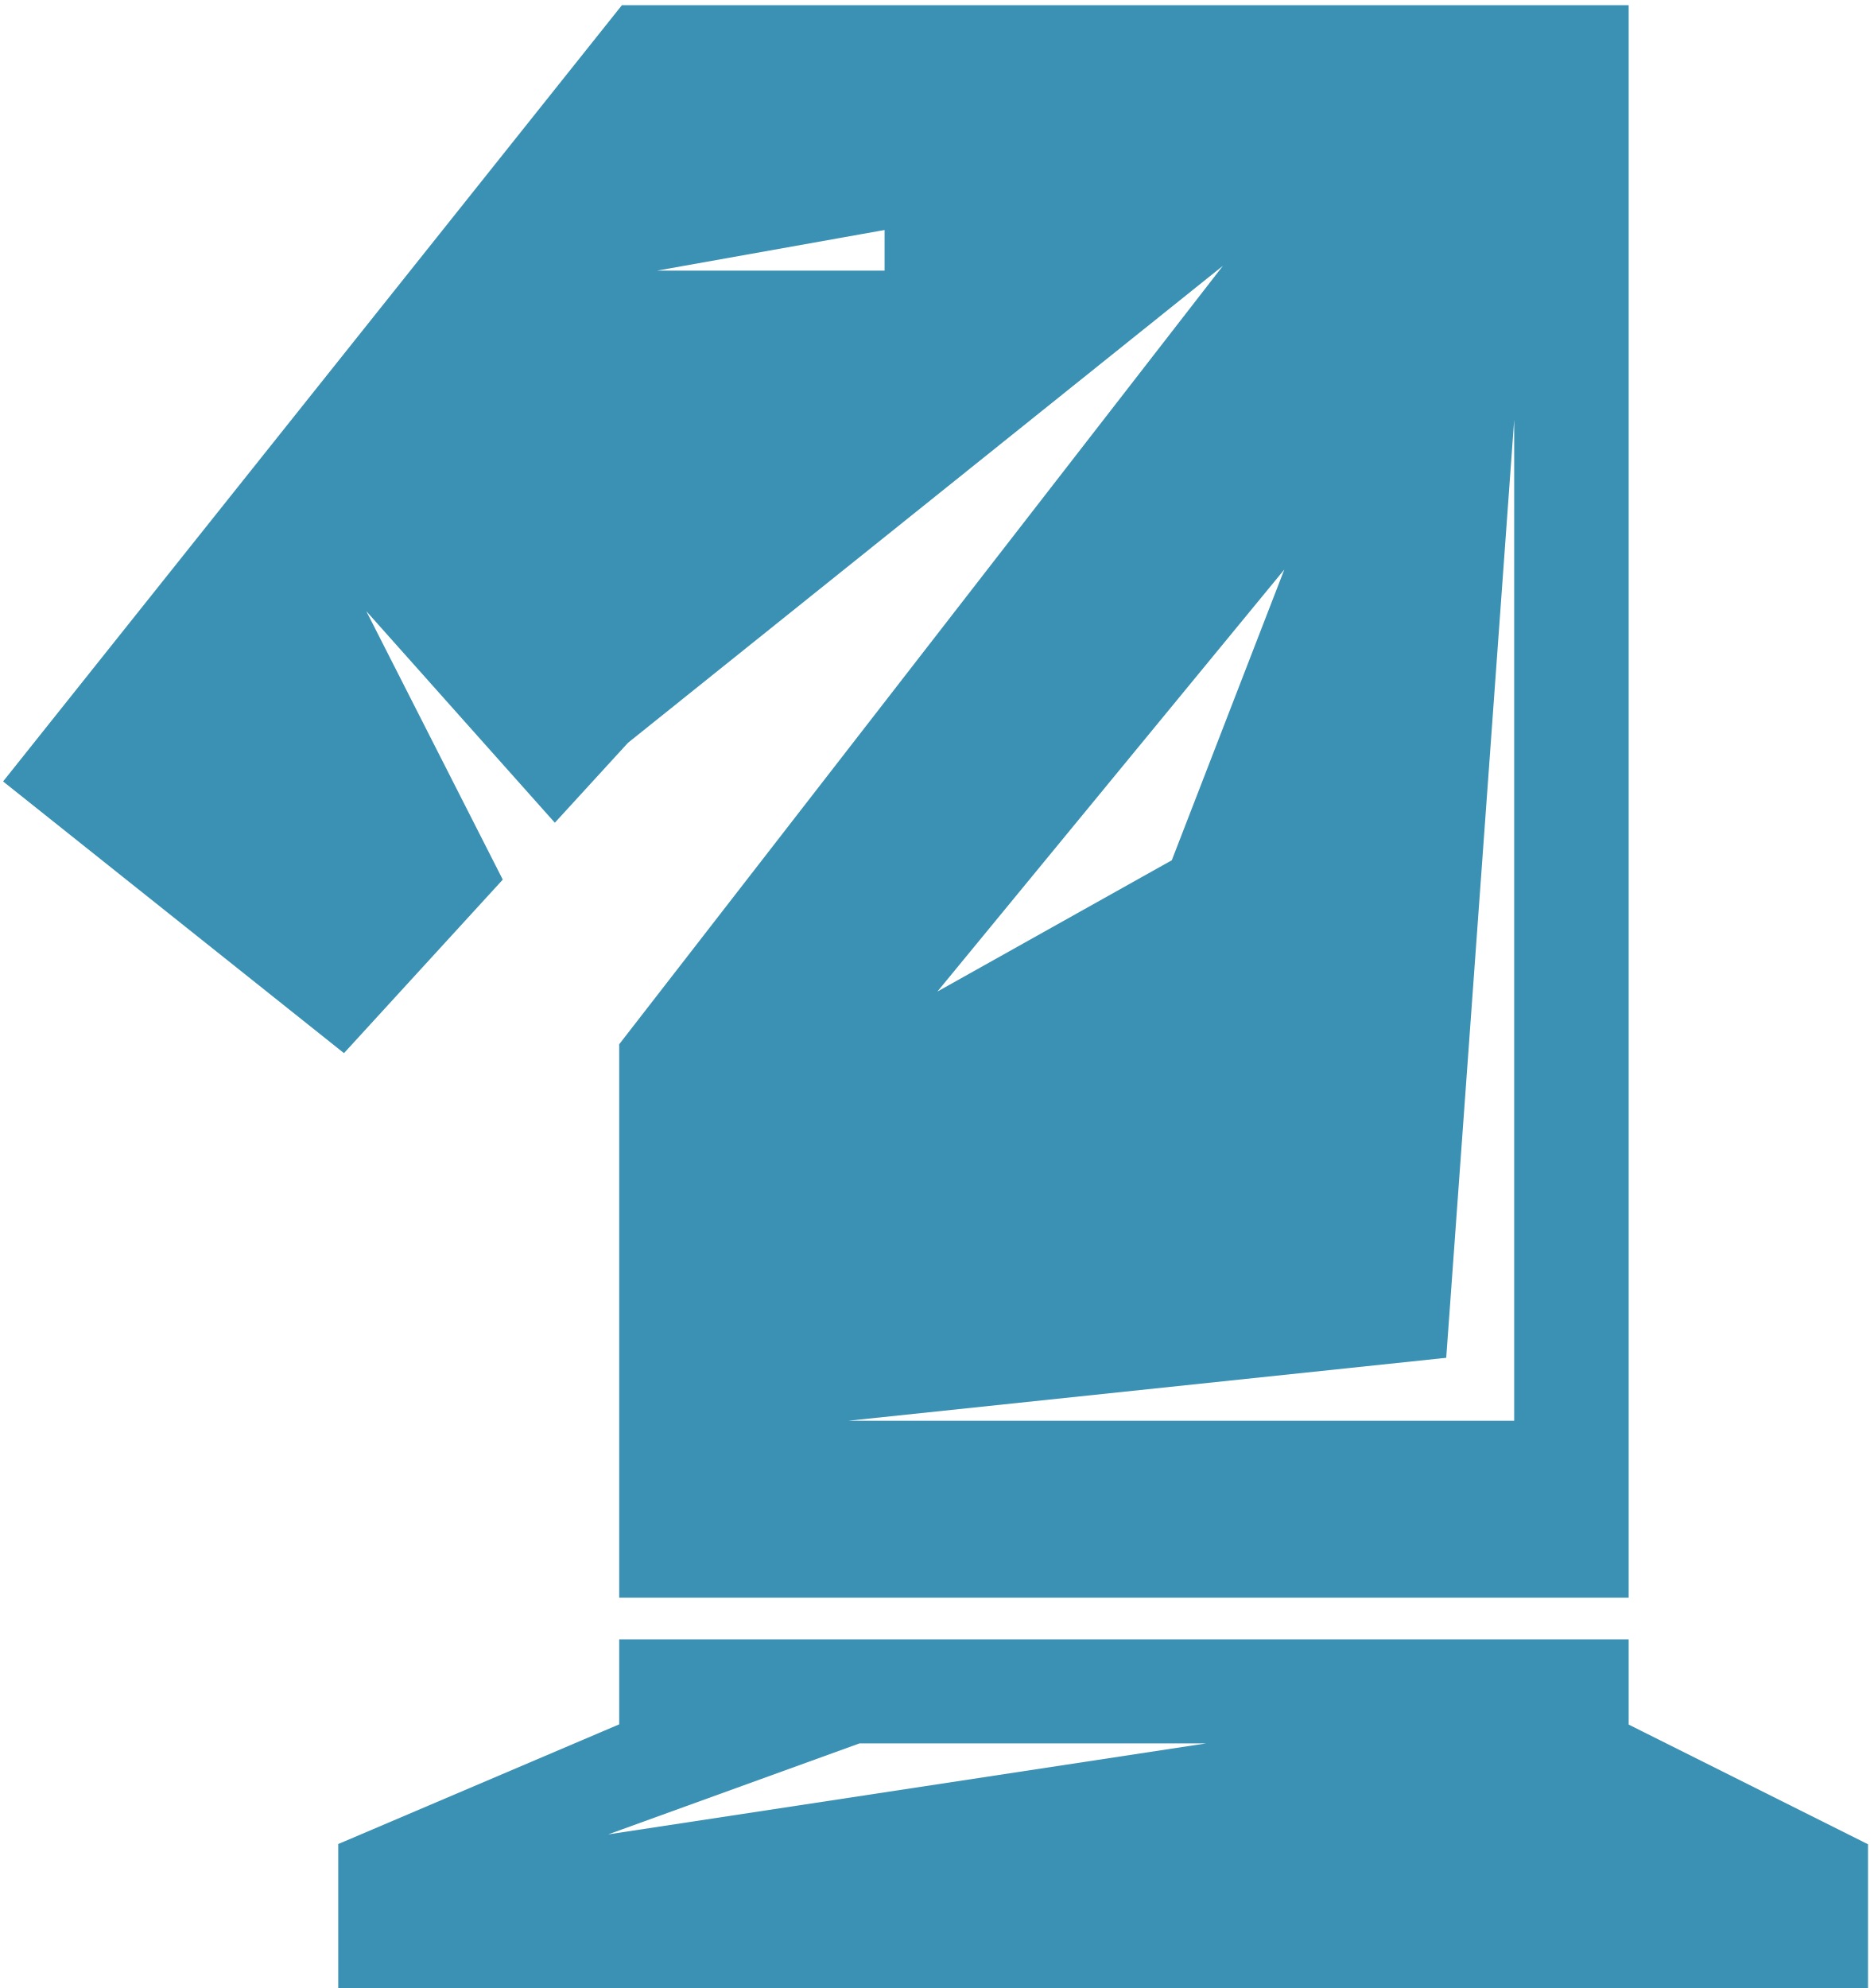
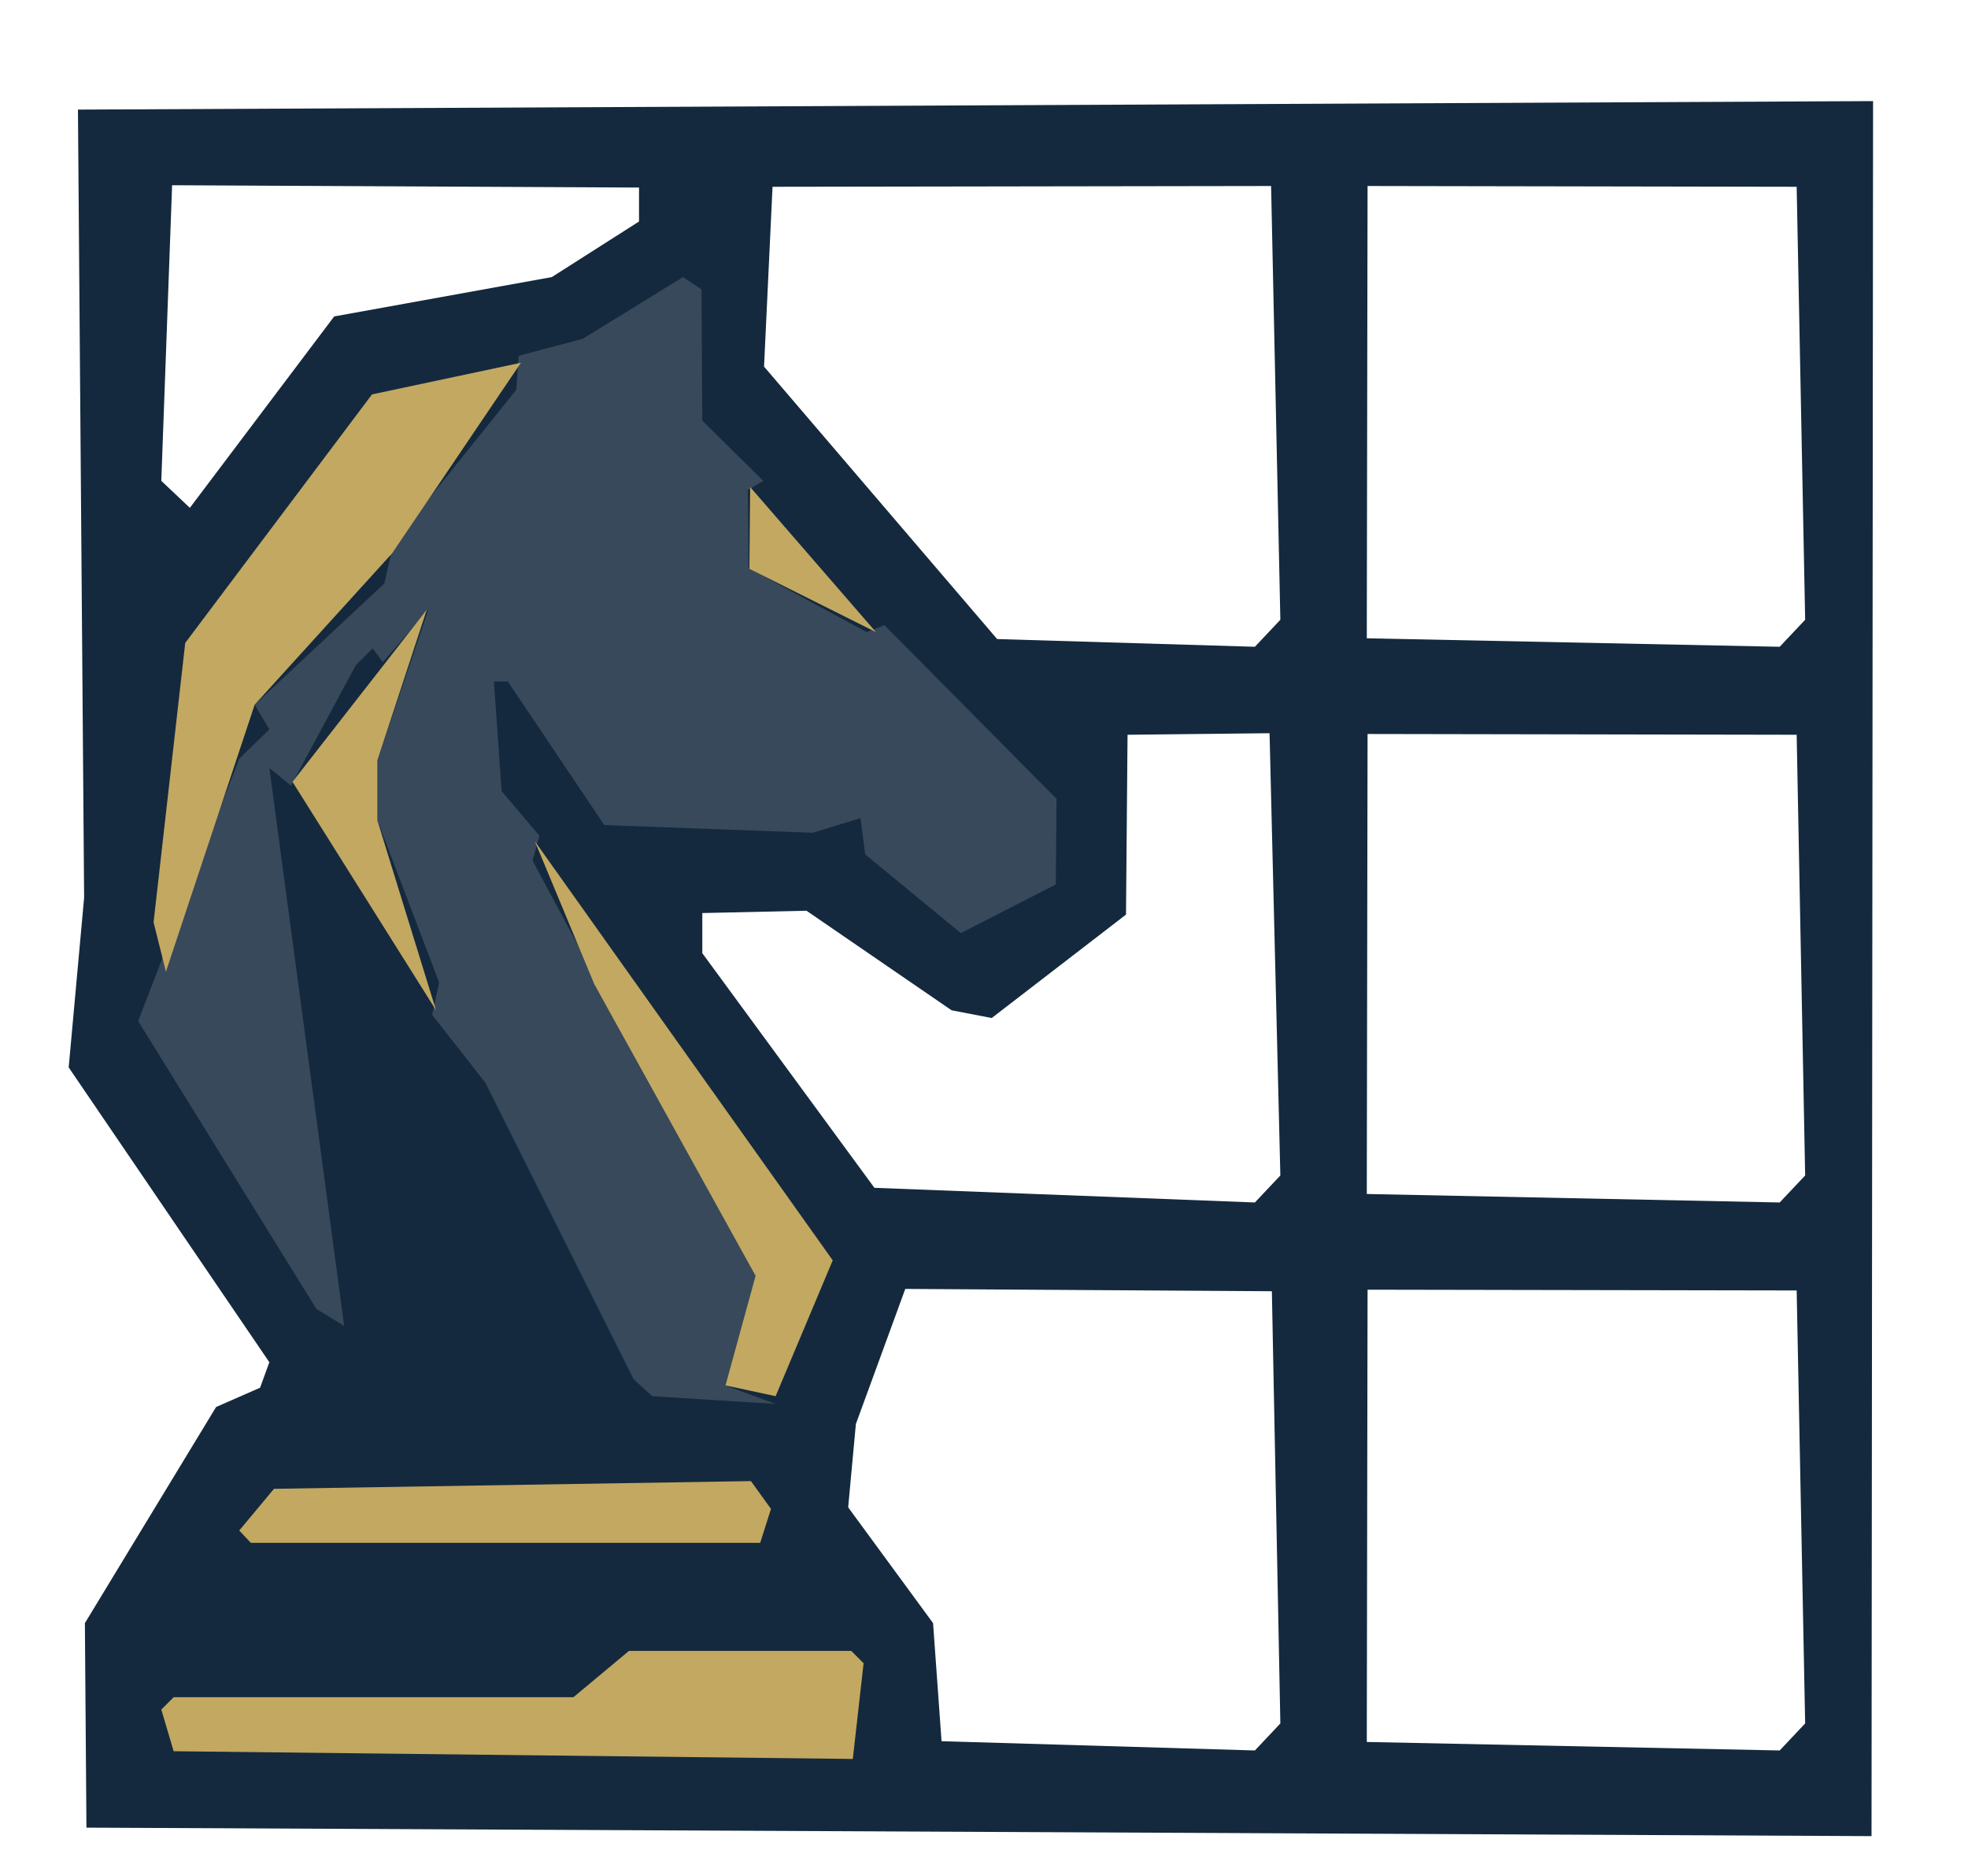
- <svg xmlns="http://www.w3.org/2000/svg" width="180" height="191" viewBox="0 0 180 191" fill="none">
-   <path fill-rule="evenodd" clip-rule="evenodd" d="M1 75L60 1H156V153H60V100.5L120.5 22.5L60 71L53.32 78.298L33 55.5L47.709 84.429L33 100.5L1 75ZM60 158H156V166L179 177.5V190.5H33V177.5L60 166V158ZM85.5 26.5H57.5L85.5 21.5V26.5ZM146 26.5V137H72L138.5 130L146 26.5ZM53.5 177.5L82.5 167H122.5L53.5 177.5ZM125 52L88 97L113 83L125 52Z" fill="#3B91B3" />
-   <path d="M60 1V0.5H59.759L59.609 0.688L60 1ZM1 75L0.609 74.688L0.297 75.079L0.688 75.391L1 75ZM156 1H156.5V0.5H156V1ZM156 153V153.5H156.5V153H156ZM60 153H59.5V153.5H60V153ZM60 100.5L59.605 100.194L59.5 100.329V100.5H60ZM120.5 22.5L120.895 22.806L120.187 22.11L120.5 22.5ZM60 71L59.687 70.61L59.657 70.634L59.631 70.662L60 71ZM53.32 78.298L52.947 78.631L53.315 79.044L53.689 78.636L53.32 78.298ZM33 55.5L33.373 55.167L32.554 55.727L33 55.5ZM47.709 84.429L48.078 84.766L48.312 84.511L48.155 84.202L47.709 84.429ZM33 100.5L32.688 100.891L33.054 101.182L33.369 100.838L33 100.5ZM156 158H156.5V157.5H156V158ZM60 158V157.5H59.5V158H60ZM156 166H155.5V166.309L155.776 166.447L156 166ZM179 177.5H179.5V177.191L179.224 177.053L179 177.5ZM179 190.5V191H179.5V190.5H179ZM33 190.5H32.5V191H33V190.5ZM33 177.5L32.804 177.04L32.5 177.169V177.5H33ZM60 166L60.196 166.46L60.5 166.331V166H60ZM57.5 26.5L57.412 26.008L57.5 27V26.5ZM85.5 26.5V27H86V26.5H85.5ZM85.5 21.5H86V20.903L85.412 21.008L85.5 21.5ZM146 137V137.5H146.5V137H146ZM146 26.5H146.5L145.501 26.464L146 26.5ZM72 137L71.948 136.503L72 137.5V137ZM138.5 130L138.552 130.497L138.968 130.453L138.999 130.036L138.5 130ZM82.5 167V166.5H82.412L82.33 166.53L82.5 167ZM53.5 177.5L53.33 177.03L53.575 177.994L53.5 177.5ZM122.5 167L122.575 167.494L122.5 166.5V167ZM88 97L87.614 96.682L88.244 97.436L88 97ZM125 52L125.466 52.181L124.614 51.682L125 52ZM113 83L113.244 83.436L113.401 83.348L113.466 83.18L113 83ZM59.609 0.688L0.609 74.688L1.391 75.312L60.391 1.312L59.609 0.688ZM156 0.5H60V1.5H156V0.5ZM156.5 153V1H155.5V153H156.5ZM60 153.5H156V152.5H60V153.5ZM59.5 100.5V153H60.5V100.5H59.5ZM120.105 22.194L59.605 100.194L60.395 100.806L120.895 22.806L120.105 22.194ZM60.313 71.39L120.813 22.89L120.187 22.11L59.687 70.61L60.313 71.39ZM53.689 78.636L60.369 71.338L59.631 70.662L52.951 77.961L53.689 78.636ZM32.627 55.833L52.947 78.631L53.694 77.966L33.373 55.167L32.627 55.833ZM48.155 84.202L33.446 55.273L32.554 55.727L47.264 84.655L48.155 84.202ZM33.369 100.838L48.078 84.766L47.341 84.091L32.631 100.162L33.369 100.838ZM0.688 75.391L32.688 100.891L33.312 100.109L1.312 74.609L0.688 75.391ZM156 157.5H60V158.5H156V157.5ZM156.5 166V158H155.5V166H156.5ZM179.224 177.053L156.224 165.553L155.776 166.447L178.776 177.947L179.224 177.053ZM179.5 190.5V177.5H178.5V190.5H179.5ZM33 191H179V190H33V191ZM32.5 177.5V190.5H33.5V177.5H32.5ZM59.804 165.54L32.804 177.04L33.196 177.96L60.196 166.46L59.804 165.54ZM59.5 158V166H60.5V158H59.5ZM57.5 27H85.5V26H57.5V27ZM85.412 21.008L57.412 26.008L57.588 26.992L85.588 21.992L85.412 21.008ZM86 26.5V21.5H85V26.5H86ZM146.5 137V26.5H145.5V137H146.5ZM72 137.5H146V136.5H72V137.5ZM138.448 129.503L71.948 136.503L72.052 137.497L138.552 130.497L138.448 129.503ZM145.501 26.464L138.001 129.964L138.999 130.036L146.499 26.536L145.501 26.464ZM82.33 166.53L53.33 177.03L53.67 177.97L82.67 167.47L82.33 166.53ZM122.5 166.5H82.5V167.5H122.5V166.5ZM53.575 177.994L122.575 167.494L122.425 166.506L53.425 177.006L53.575 177.994ZM88.386 97.318L125.386 52.318L124.614 51.682L87.614 96.682L88.386 97.318ZM112.756 82.564L87.756 96.564L88.244 97.436L113.244 83.436L112.756 82.564ZM124.534 51.819L112.534 82.82L113.466 83.18L125.466 52.181L124.534 51.819Z" fill="#3B91B3" />
+ <svg xmlns="http://www.w3.org/2000/svg" viewBox="0 0 255 243" role="img" aria-label="Chedoku knight logo">
+   <path d="M 242.5,237.9 L 11.2,236.8 L 11.0,210.3 L 28.0,182.3 L 33.7,179.8 L 34.9,176.5 L 8.9,138.3 L 10.9,116.3 L 10.1,14.2 L 242.7,13.1 L 242.5,237.9 Z M 24.6,65.8 L 43.3,41.0 L 71.5,35.9 L 82.8,28.7 L 82.8,24.3 L 22.3,24.0 L 20.9,62.3 L 24.6,65.8 Z M 162.6,83.8 L 165.9,80.3 L 164.7,24.1 L 100.1,24.2 L 99.0,47.5 L 129.2,82.8 L 162.6,83.8 Z M 230.6,83.8 L 233.9,80.3 L 232.8,24.2 L 177.2,24.1 L 177.1,82.7 L 230.6,83.8 Z M 162.6,155.8 L 165.9,152.3 L 164.5,95.0 L 146.1,95.2 L 145.9,118.5 L 128.5,131.9 L 123.3,130.9 L 104.5,118.0 L 91.0,118.3 L 91.0,123.5 L 113.3,153.9 L 162.6,155.8 Z M 230.6,155.8 L 233.9,152.3 L 232.8,95.2 L 177.2,95.1 L 177.1,154.7 L 230.6,155.8 Z M 162.6,226.8 L 165.9,223.3 L 164.8,167.3 L 117.3,167.0 L 110.9,184.5 L 109.9,195.3 L 120.9,210.3 L 122.0,225.6 L 162.6,226.8 Z M 230.6,226.8 L 233.9,223.3 L 232.8,167.2 L 177.2,167.1 L 177.1,225.7 L 230.6,226.8 Z" fill="#14293d" fill-rule="evenodd" />
+   <path d="M 100.5,181.9 L 84.5,180.9 L 82.1,178.7 L 62.9,140.3 L 56.0,131.5 L 56.9,127.3 L 48.9,106.3 L 48.9,98.5 L 55.5,79.0 L 49.6,85.8 L 48.3,84.0 L 46.1,86.2 L 37.7,101.8 L 34.9,99.5 L 44.6,171.8 L 41.0,169.6 L 17.9,132.3 L 31.0,98.3 L 34.9,94.5 L 33.0,91.3 L 49.8,75.6 L 51.0,70.3 L 66.9,50.5 L 67.2,46.1 L 75.5,43.9 L 88.5,35.9 L 90.9,37.5 L 91.0,54.5 L 98.9,62.3 L 96.9,63.5 L 97.0,73.6 L 112.3,81.9 L 114.6,81.0 L 136.9,103.5 L 136.8,114.6 L 124.5,120.9 L 112.1,110.7 L 111.5,106.0 L 105.3,107.9 L 78.3,106.9 L 65.8,88.3 L 64.0,88.3 L 65.0,102.5 L 69.9,108.3 L 69.0,111.5 L 97.9,165.3 L 94.0,179.5 L 100.5,181.9 Z" fill="#37495b" fill-rule="evenodd" />
+   <path d="M 21.5,125.9 L 19.9,119.5 L 24.0,83.3 L 48.2,51.1 L 67.5,47.0 L 50.8,71.7 L 33.0,91.3 L 21.5,125.9 Z M 113.5,81.9 L 97.1,73.7 L 97.2,63.1 L 113.5,81.9 Z M 56.5,130.9 L 37.9,101.3 L 55.3,79.0 L 48.9,98.5 L 48.9,106.3 L 56.5,130.9 Z M 100.5,180.9 L 94.0,179.5 L 97.9,165.3 L 77.0,127.5 L 69.3,109.0 L 107.9,163.3 L 100.5,180.9 Z M 98.5,199.9 L 32.5,199.9 L 31.0,198.3 L 35.5,192.9 L 97.3,191.9 L 99.9,195.5 L 98.5,199.9 Z M 110.5,227.9 L 22.5,226.9 L 20.9,221.5 L 22.5,219.9 L 74.3,219.9 L 81.5,213.9 L 110.3,213.9 L 111.9,215.5 L 110.5,227.9 Z" fill="#c2a861" fill-rule="evenodd" />
</svg>
